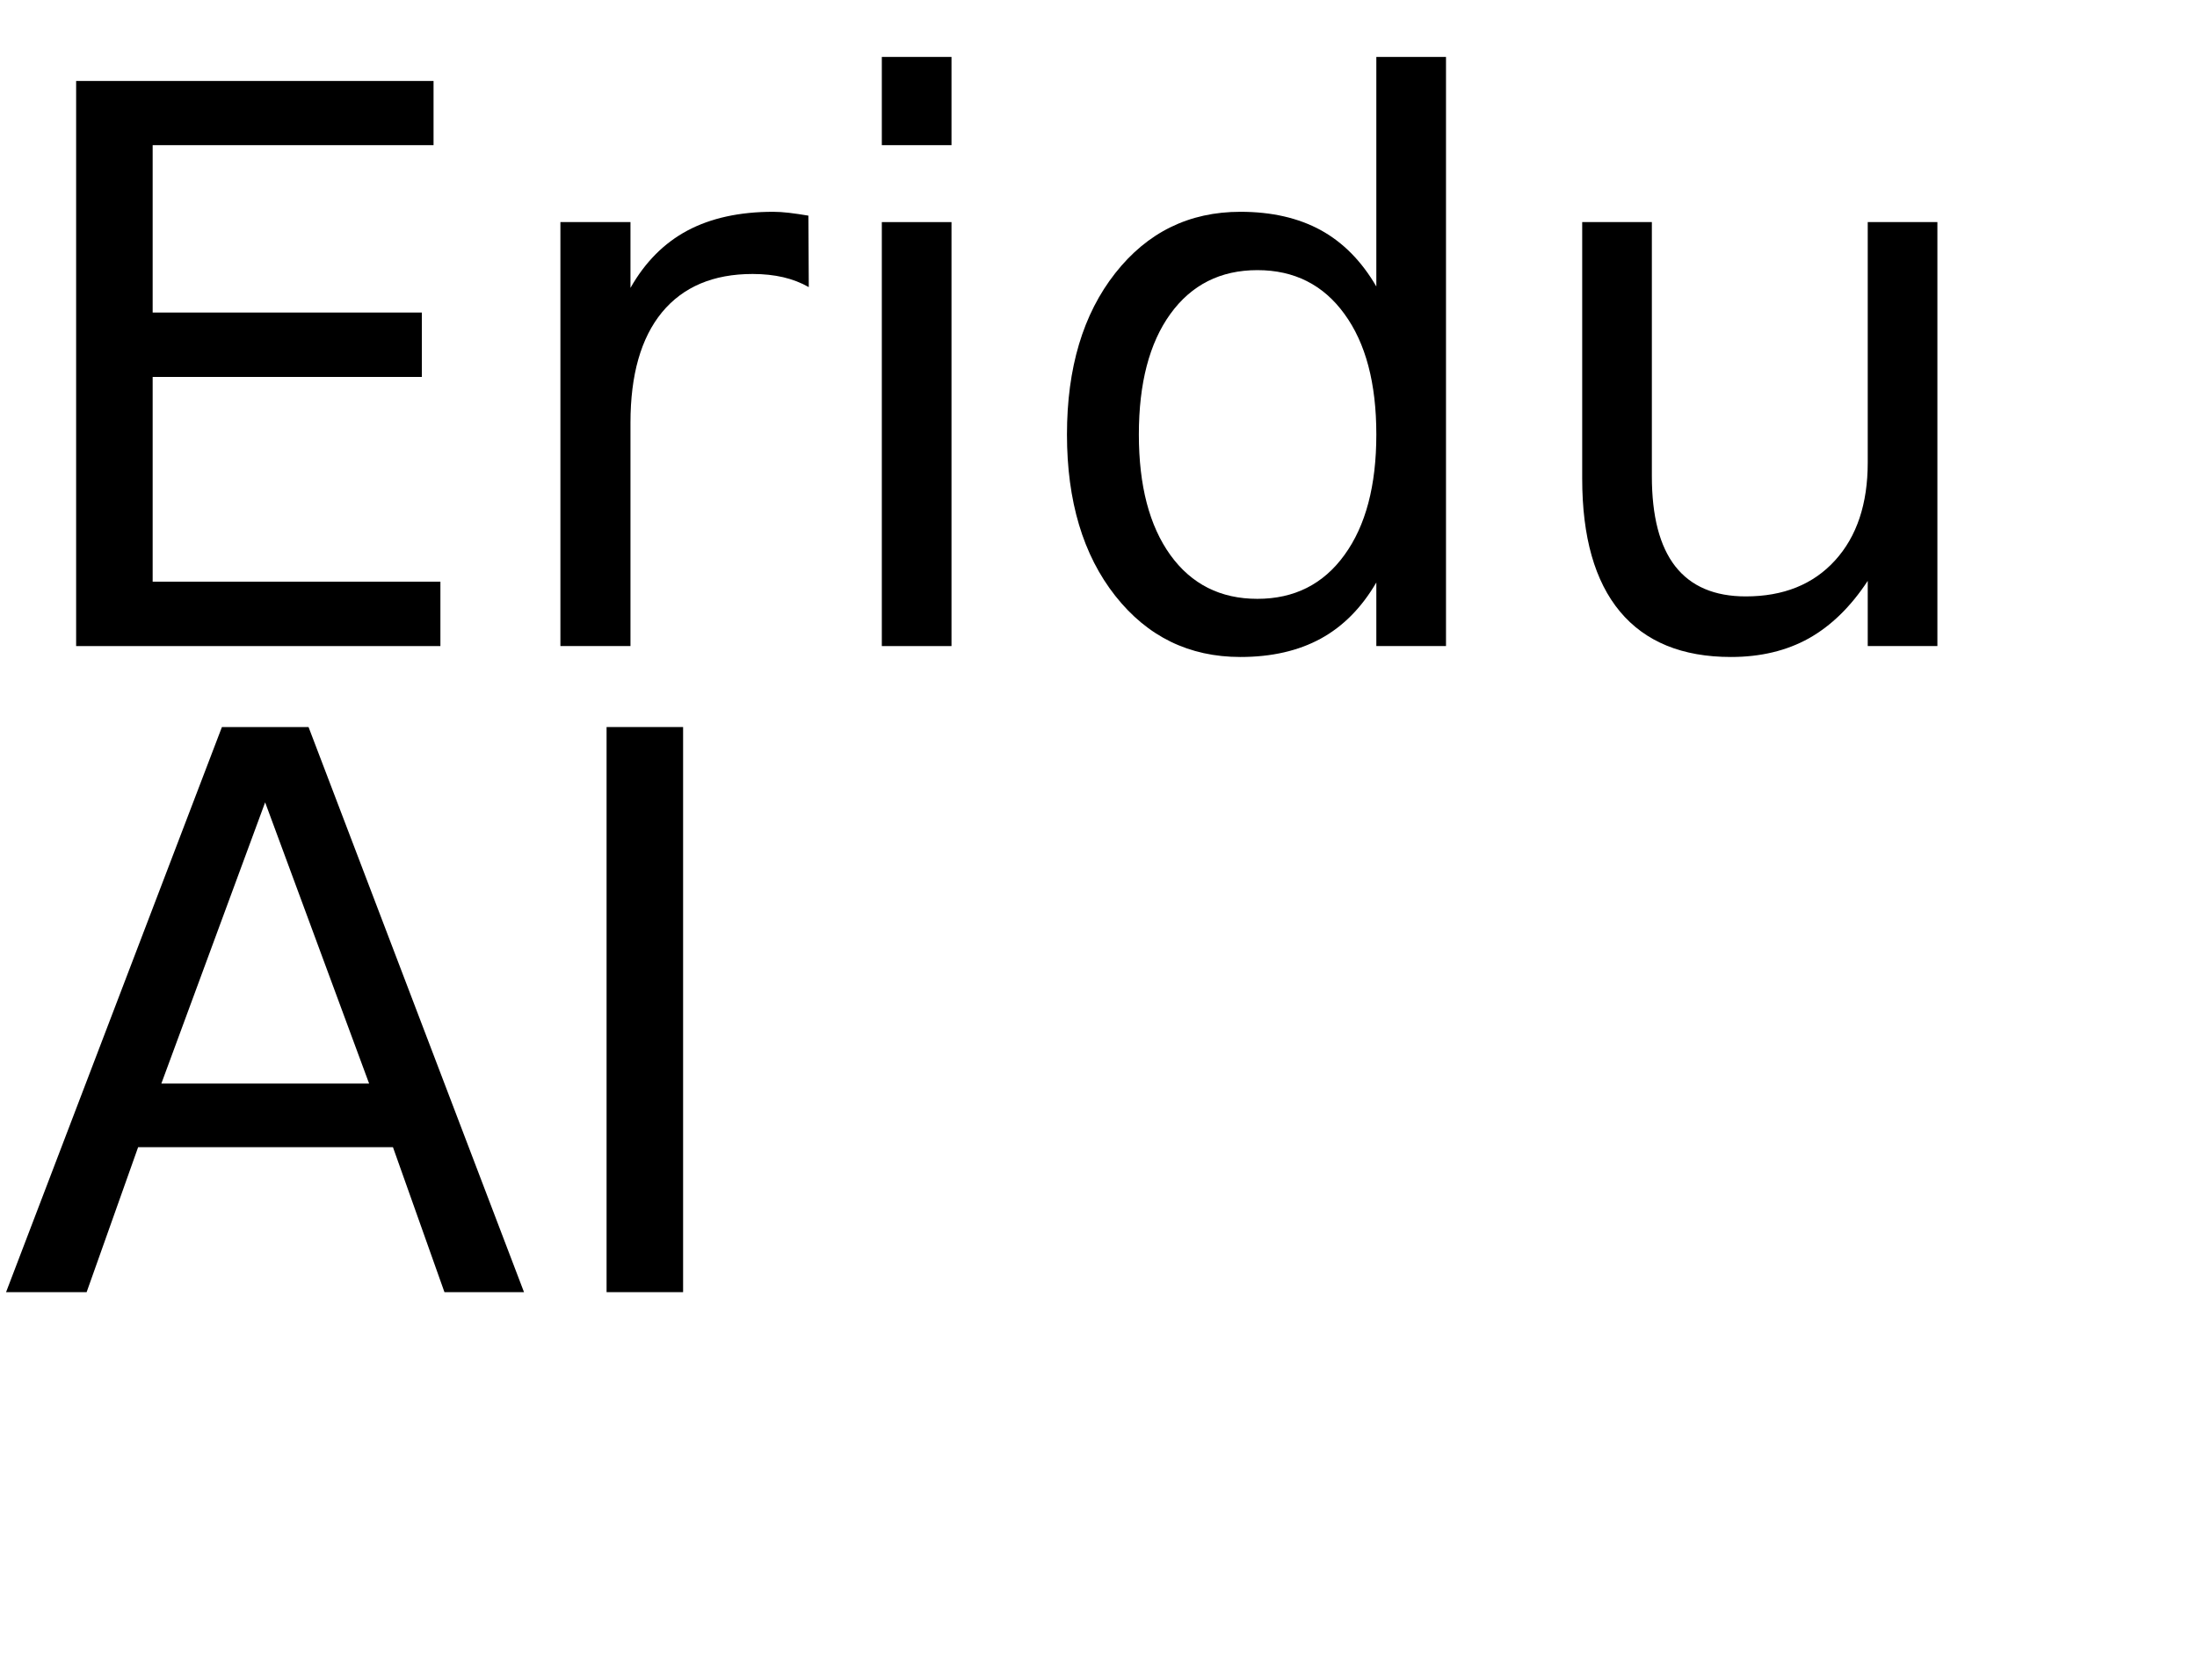
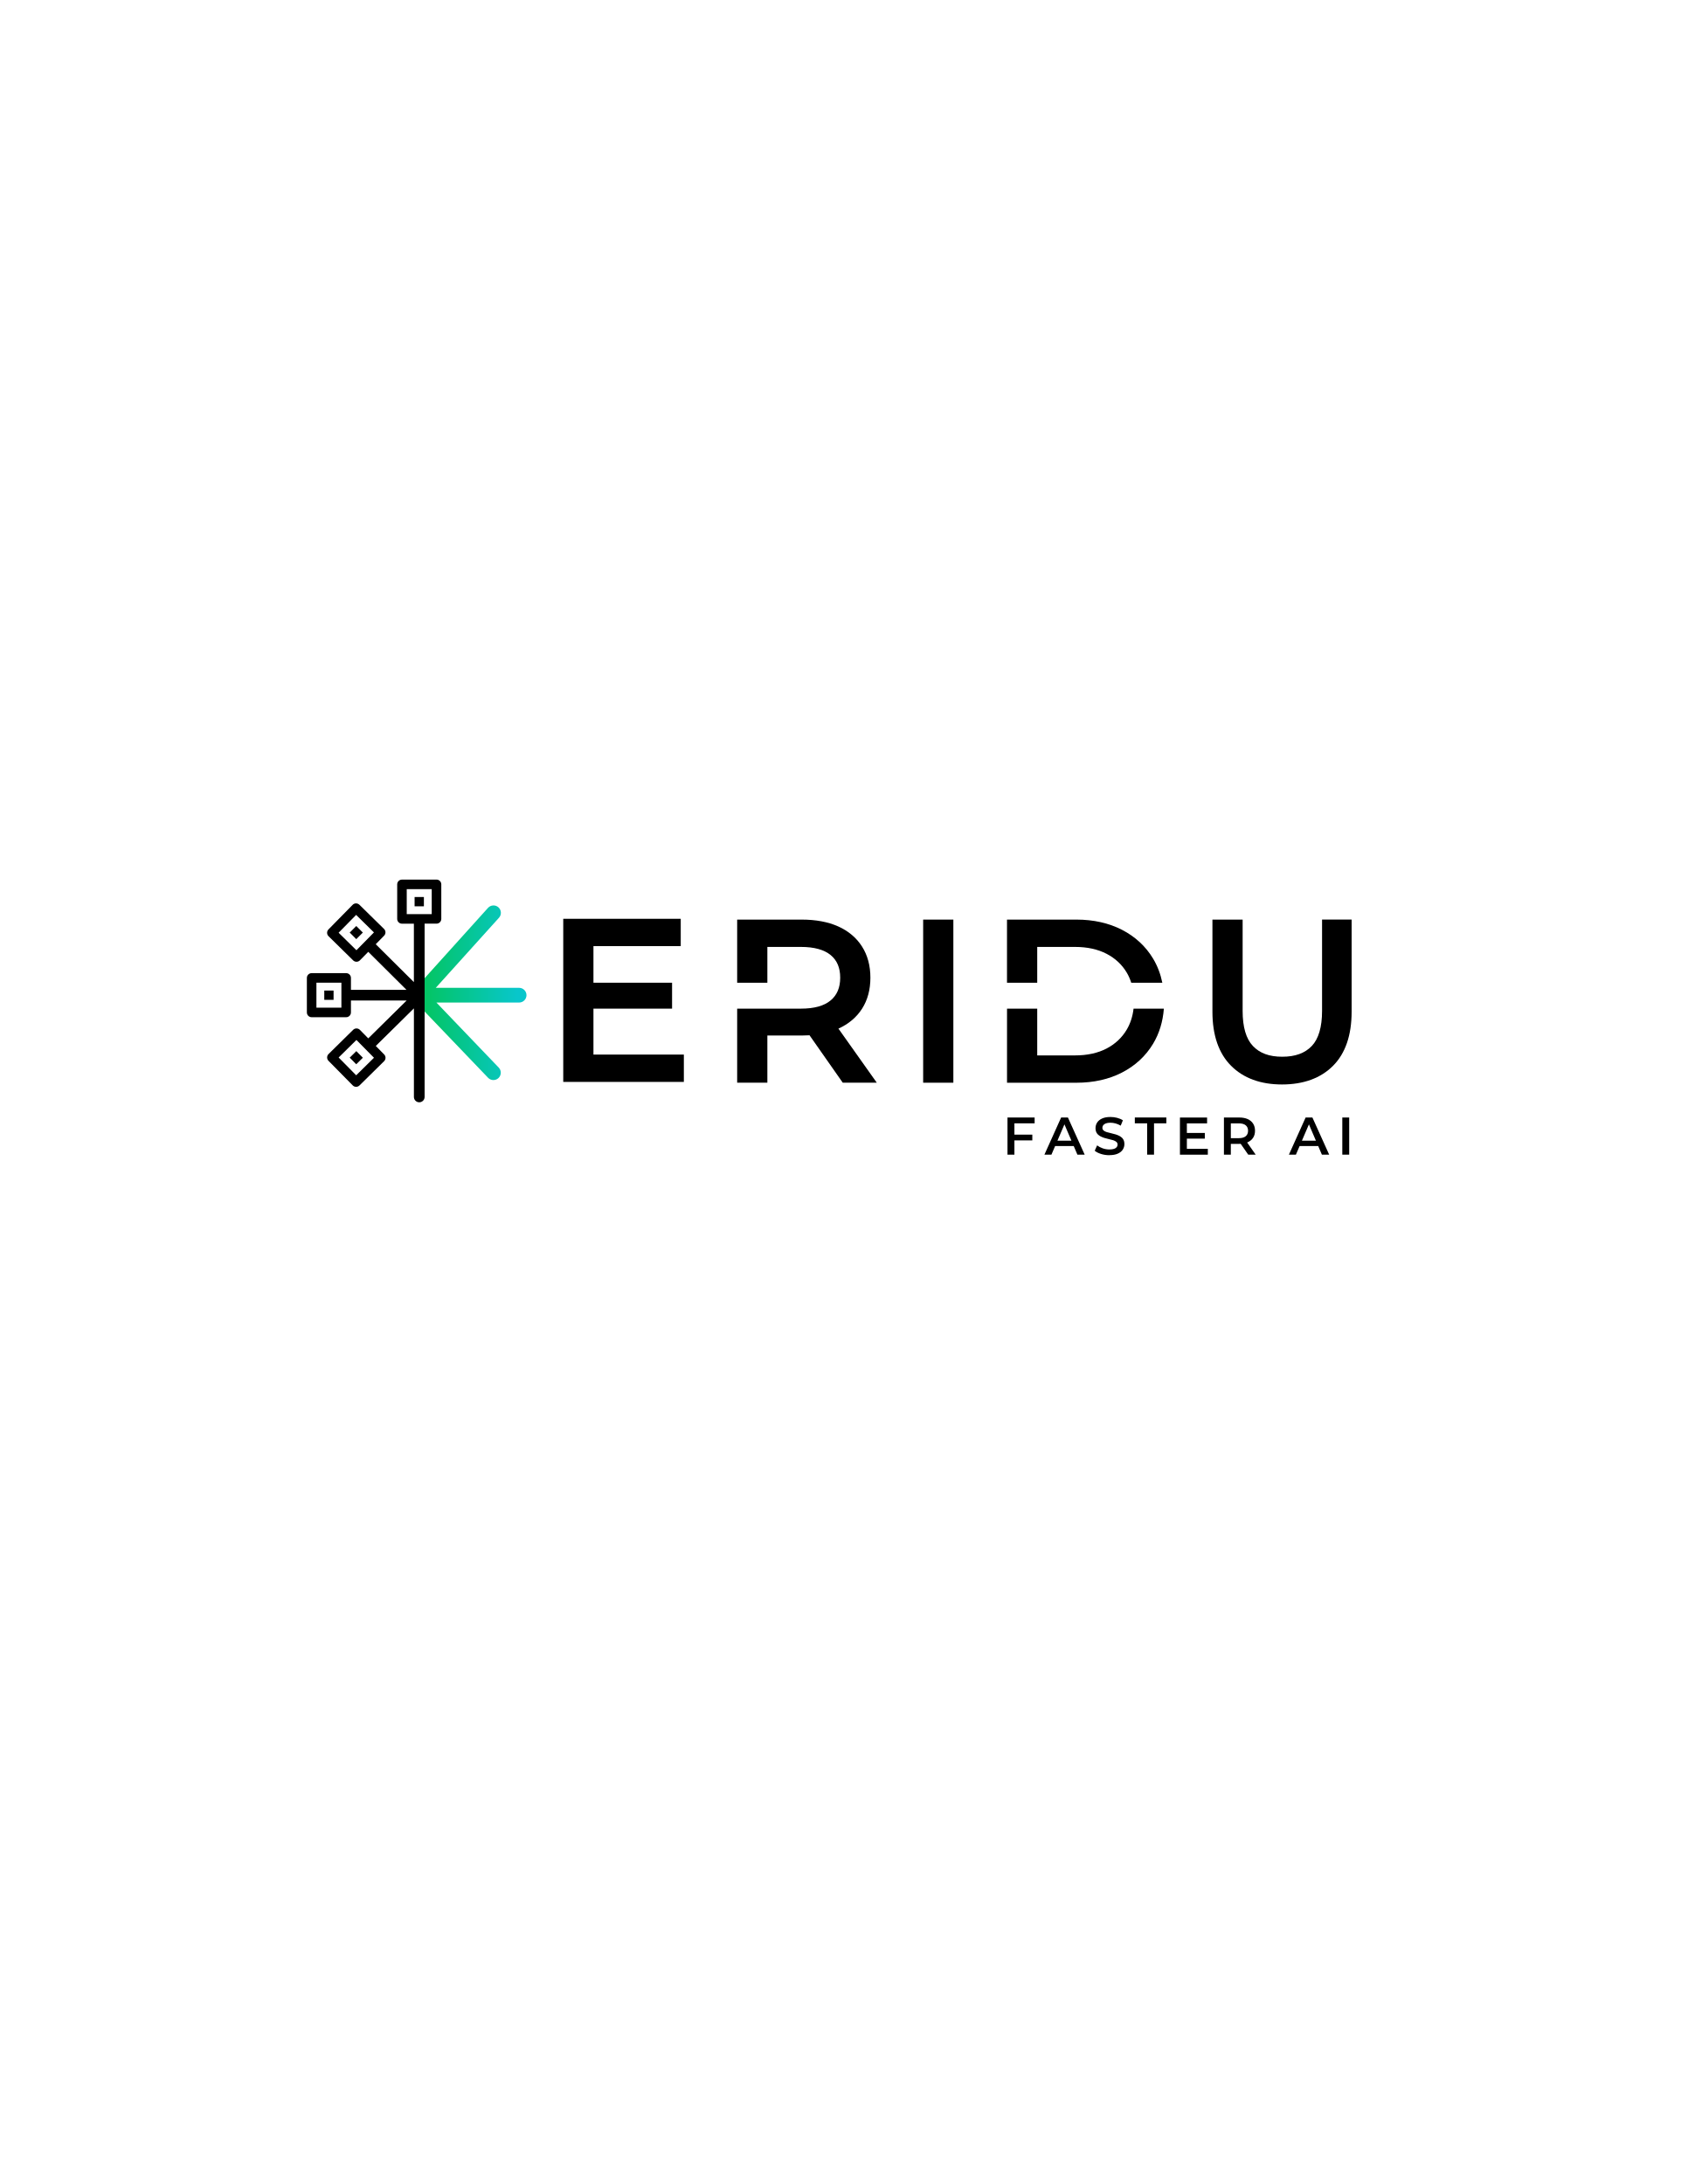
- <svg xmlns="http://www.w3.org/2000/svg" xmlns:xlink="http://www.w3.org/1999/xlink" width="170" height="130" viewBox="0 0 170 130">
+ <svg xmlns="http://www.w3.org/2000/svg" id="Layer_1" data-name="Layer 1" viewBox="0 0 612 792">
  <defs>
+     <style>
+       .cls-1 {
+         fill: url(#New_Gradient_Swatch_1);
+       }
+     </style>
+     <linearGradient id="New_Gradient_Swatch_1" data-name="New Gradient Swatch 1" x1="149.34" y1="360.01" x2="190.94" y2="360.01" gradientUnits="userSpaceOnUse">
+       <stop offset=".08" stop-color="#03c55f" />
+       <stop offset=".92" stop-color="#08c6cb" />
+     </linearGradient>
+   </defs>
+   <g>
+     <path d="M367.81,418.72h-2.5v-13.47h9.84v2.12h-7.33v11.36ZM367.61,411.47h6.7v2.08h-6.7v-2.08Z" />
+     <path d="M378.7,418.72l6.06-13.47h2.46l6.08,13.47h-2.64l-5.2-12.15h1l-5.22,12.15h-2.56ZM381.49,415.61l.69-1.96h7.26l.67,1.96h-8.62Z" />
+     <path d="M402.25,418.92c-1.05,0-2.06-.15-3.01-.45-.96-.3-1.72-.69-2.3-1.17l.87-1.94c.54.42,1.21.78,2,1.06s1.61.42,2.44.42c.71,0,1.28-.08,1.71-.23.44-.15.76-.36.96-.63.21-.26.31-.56.31-.9,0-.41-.15-.74-.44-.99-.29-.25-.68-.45-1.14-.6-.47-.15-.99-.28-1.56-.4-.57-.12-1.14-.27-1.71-.45-.57-.18-1.09-.41-1.57-.68-.47-.28-.86-.64-1.15-1.11s-.43-1.05-.43-1.77.2-1.4.59-2.01c.39-.61.99-1.1,1.79-1.46.8-.37,1.82-.55,3.05-.55.81,0,1.61.1,2.41.31s1.49.5,2.08.89l-.79,1.94c-.6-.36-1.23-.62-1.87-.8-.64-.17-1.26-.26-1.85-.26-.68,0-1.24.08-1.67.25-.44.17-.75.39-.95.66-.2.28-.3.58-.3.91,0,.41.14.74.43.99s.67.45,1.14.59c.47.14.99.28,1.57.4.58.13,1.15.28,1.71.45.56.17,1.08.4,1.56.67.47.28.86.64,1.14,1.1.29.46.43,1.04.43,1.74s-.2,1.38-.59,1.99c-.39.61-.99,1.1-1.8,1.46-.81.37-1.83.55-3.06.55Z" />
+     <path d="M415.95,418.72v-11.36h-4.47v-2.12h11.43v2.12h-4.47v11.36h-2.5Z" />
+     <path d="M430.35,416.61h7.6v2.12h-10.11v-13.47h9.84v2.12h-7.33v9.24ZM430.16,410.85h6.7v2.06h-6.7v-2.06Z" />
+     <path d="M443.79,418.72v-13.47h5.54c1.19,0,2.22.19,3.07.57.85.38,1.51.93,1.97,1.65.46.72.69,1.58.69,2.58s-.23,1.83-.69,2.54c-.46.71-1.12,1.25-1.97,1.64-.85.39-1.88.58-3.07.58h-4.14l1.1-1.12v5.04h-2.5ZM446.29,413.95l-1.1-1.21h4.02c1.1,0,1.93-.24,2.49-.71.56-.47.84-1.14.84-1.98s-.28-1.5-.84-1.97c-.56-.47-1.39-.7-2.49-.7h-4.02l1.1-1.23v7.82ZM452.6,418.72l-3.41-4.89h2.68l3.43,4.89h-2.7Z" />
+     <path d="M467.35,418.72l6.06-13.47h2.46l6.08,13.47h-2.64l-5.2-12.15h1l-5.22,12.15h-2.56ZM470.14,415.61l.69-1.96h7.26l.67,1.96h-8.62Z" />
+     <path d="M486.71,418.72v-13.47h2.5v13.47h-2.5Z" />
+   </g>
+   <g>
+     <rect x="334.73" y="333.48" width="10.95" height="59.15" />
+     <path d="M479.37,333.48v33.11c0,5.85-1.26,10.13-3.73,12.73-2.49,2.61-6,3.89-10.71,3.89s-8.14-1.27-10.63-3.89c-2.48-2.6-3.73-6.88-3.73-12.73v-33.11h-10.95v33.43c0,8.51,2.28,15.1,6.77,19.59,4.49,4.5,10.71,6.77,18.46,6.77s14.04-2.28,18.51-6.78c4.47-4.49,6.73-11.08,6.73-19.59v-33.43h-10.71Z" />
+     <polygon points="215.18 365.77 215.18 382.43 247.96 382.43 247.96 392.34 204.23 392.34 204.23 333.19 246.83 333.19 246.83 343.1 215.18 343.1 215.18 356.37 243.69 356.37 243.69 365.77 215.18 365.77" />
+     <path d="M304.02,373.01c3.67-1.66,6.54-4.08,8.54-7.19,2.02-3.15,3.04-6.94,3.04-11.27s-1.02-8.14-3.04-11.31c-2.02-3.18-4.94-5.63-8.67-7.3-3.66-1.63-8.1-2.46-13.21-2.46h-23.39v22.89h10.95v-12.98h12.2c4.77,0,8.39,1,10.76,2.96,2.32,1.92,3.45,4.6,3.45,8.19s-1.13,6.29-3.46,8.24c-2.37,1.99-5.98,2.99-10.75,2.99h-12.2s-10.95,0-10.95,0v26.86h10.95v-17.11h12.44c.97,0,1.93-.03,2.85-.09l12.05,17.2h12.34l-13.91-19.62Z" />
    <g>
-       <g id="glyph-0-0">
-         <path d="M 5.891 -43.734 L 33.547 -43.734 L 33.547 -38.766 L 11.812 -38.766 L 11.812 -25.812 L 32.641 -25.812 L 32.641 -20.828 L 11.812 -20.828 L 11.812 -4.984 L 34.078 -4.984 L 34.078 0 L 5.891 0 Z M 5.891 -43.734 " />
-       </g>
-       <g id="glyph-0-1">
-         <path d="M 24.672 -27.781 C 24.066 -28.125 23.406 -28.379 22.688 -28.547 C 21.977 -28.711 21.191 -28.797 20.328 -28.797 C 17.285 -28.797 14.945 -27.805 13.312 -25.828 C 11.688 -23.848 10.875 -21 10.875 -17.281 L 10.875 0 L 5.453 0 L 5.453 -32.812 L 10.875 -32.812 L 10.875 -27.719 C 12 -29.707 13.469 -31.188 15.281 -32.156 C 17.102 -33.125 19.316 -33.609 21.922 -33.609 C 22.285 -33.609 22.691 -33.582 23.141 -33.531 C 23.586 -33.477 24.086 -33.406 24.641 -33.312 Z M 24.672 -27.781 " />
-       </g>
-       <g id="glyph-0-2">
-         <path d="M 5.656 -32.812 L 11.047 -32.812 L 11.047 0 L 5.656 0 Z M 5.656 -45.594 L 11.047 -45.594 L 11.047 -38.766 L 5.656 -38.766 Z M 5.656 -45.594 " />
-       </g>
-       <g id="glyph-0-3">
-         <path d="M 27.25 -27.828 L 27.25 -45.594 L 32.641 -45.594 L 32.641 0 L 27.25 0 L 27.25 -4.922 C 26.113 -2.973 24.68 -1.523 22.953 -0.578 C 21.223 0.367 19.148 0.844 16.734 0.844 C 12.766 0.844 9.535 -0.734 7.047 -3.891 C 4.555 -7.055 3.312 -11.219 3.312 -16.375 C 3.312 -21.531 4.555 -25.691 7.047 -28.859 C 9.535 -32.023 12.766 -33.609 16.734 -33.609 C 19.148 -33.609 21.223 -33.133 22.953 -32.188 C 24.68 -31.238 26.113 -29.785 27.25 -27.828 Z M 8.875 -16.375 C 8.875 -12.414 9.688 -9.305 11.312 -7.047 C 12.945 -4.785 15.191 -3.656 18.047 -3.656 C 20.898 -3.656 23.145 -4.785 24.781 -7.047 C 26.426 -9.305 27.25 -12.414 27.25 -16.375 C 27.25 -20.344 26.426 -23.453 24.781 -25.703 C 23.145 -27.961 20.898 -29.094 18.047 -29.094 C 15.191 -29.094 12.945 -27.961 11.312 -25.703 C 9.688 -23.453 8.875 -20.344 8.875 -16.375 Z M 8.875 -16.375 " />
-       </g>
-       <g id="glyph-0-4">
-         <path d="M 5.094 -12.953 L 5.094 -32.812 L 10.484 -32.812 L 10.484 -13.156 C 10.484 -10.051 11.086 -7.723 12.297 -6.172 C 13.516 -4.617 15.332 -3.844 17.75 -3.844 C 20.664 -3.844 22.969 -4.77 24.656 -6.625 C 26.344 -8.477 27.188 -11.004 27.188 -14.203 L 27.188 -32.812 L 32.578 -32.812 L 32.578 0 L 27.188 0 L 27.188 -5.047 C 25.875 -3.047 24.352 -1.562 22.625 -0.594 C 20.906 0.363 18.898 0.844 16.609 0.844 C 12.836 0.844 9.973 -0.328 8.016 -2.672 C 6.066 -5.016 5.094 -8.441 5.094 -12.953 Z M 18.656 -33.609 Z M 18.656 -33.609 " />
-       </g>
-       <g id="glyph-0-5">
-         <path d="M 20.516 -37.906 L 12.484 -16.141 L 28.562 -16.141 Z M 17.172 -43.734 L 23.875 -43.734 L 40.547 0 L 34.391 0 L 30.406 -11.219 L 10.688 -11.219 L 6.703 0 L 0.469 0 Z M 17.172 -43.734 " />
-       </g>
-       <g id="glyph-0-6">
-         <path d="M 5.891 -43.734 L 11.812 -43.734 L 11.812 0 L 5.891 0 Z M 5.891 -43.734 " />
-       </g>
+       <path d="M411.02,365.77c-.32,2.8-1.14,5.35-2.46,7.59-1.73,2.93-4.19,5.24-7.33,6.88-3.17,1.65-7.01,2.49-11.42,2.49h-13.72v-16.95h-10.95v26.86h25.16c6.21,0,11.77-1.24,16.53-3.7,4.8-2.47,8.59-5.98,11.27-10.43,2.25-3.74,3.55-8.02,3.91-12.74h-10.99Z" />
+       <path d="M376.09,356.37v-12.98h13.72c4.4,0,8.24.84,11.42,2.49,3.14,1.63,5.61,3.93,7.33,6.84.67,1.13,1.21,2.35,1.62,3.65h11.27c-.65-3.17-1.76-6.11-3.36-8.76-2.67-4.44-6.46-7.95-11.27-10.43-4.77-2.45-10.33-3.7-16.53-3.7h-25.16v22.89h10.95Z" />
    </g>
-   </defs>
-   <g fill="rgb(0%, 0%, 0%)" fill-opacity="1">
-     <use xlink:href="#glyph-0-0" x="0" y="50" />
-     <use xlink:href="#glyph-0-1" x="37.91" y="50" />
-     <use xlink:href="#glyph-0-2" x="62.578" y="50" />
-     <use xlink:href="#glyph-0-3" x="79.248" y="50" />
-     <use xlink:href="#glyph-0-4" x="117.334" y="50" />
  </g>
-   <g fill="rgb(0%, 0%, 0%)" fill-opacity="1">
-     <use xlink:href="#glyph-0-5" x="0" y="100" />
-     <use xlink:href="#glyph-0-6" x="41.045" y="100" />
+   <g>
+     <path class="cls-1" d="M188.26,358.21h-30.24l22.91-25.4c.48-.53.72-1.22.68-1.93-.04-.71-.35-1.37-.88-1.85-.53-.48-1.22-.72-1.93-.68-.71.04-1.37.35-1.85.88l-26.93,29.87s-.08.1-.12.16c-.05.07-.1.13-.15.2-.05.07-.08.15-.12.22-.04.08-.08.15-.11.24-.03.07-.05.14-.07.21-.03.09-.06.19-.08.28-.01.07-.01.13-.02.2,0,.09-.03.18-.03.28,0,.01,0,.03,0,.04,0,.01,0,.03,0,.04,0,.26.06.51.14.75.02.06.03.12.06.18.03.08.07.14.11.22.04.08.08.17.13.24.04.06.09.11.13.17.05.07.1.14.16.21l26.93,28.11c.51.53,1.19.82,1.93.82.69,0,1.35-.26,1.85-.74,1.06-1.02,1.1-2.72.08-3.78l-22.6-23.59h29.99c1.47,0,2.67-1.2,2.67-2.67s-1.2-2.67-2.67-2.67Z" />
+     <g>
+       <rect x="117.58" y="359.21" width="3.37" height="3.37" />
+       <path d="M158.27,318.98h-12.52c-.96,0-1.73.78-1.73,1.73v12.52c0,.96.78,1.73,1.73,1.73h4.32v21.19l-13.83-13.74,3.03-3.09c.67-.68.66-1.78-.02-2.45l-8.93-8.77c-.33-.32-.8-.5-1.23-.5-.46,0-.9.19-1.22.52l-8.77,8.93c-.67.68-.66,1.78.02,2.45l8.93,8.77c.32.32.76.5,1.21.5h.02c.46,0,.9-.19,1.22-.52l3.03-3.08,13.86,13.78h-20.14v-4.32c0-.96-.78-1.73-1.73-1.73h-12.52c-.96,0-1.73.78-1.73,1.73v12.52c0,.96.78,1.73,1.73,1.73h12.52c.96,0,1.73-.78,1.73-1.73v-4.32h20.19l-13.91,13.72-3.03-3.08c-.67-.68-1.77-.69-2.45-.02l-8.92,8.79c-.68.67-.69,1.77-.02,2.45l8.79,8.92c.31.31.72.49,1.15.51.02,0,.04,0,.07,0,.46,0,.9-.18,1.23-.5l8.92-8.79c.33-.32.51-.76.52-1.22,0-.46-.18-.9-.5-1.23l-3.03-3.08,13.82-13.63v32.12c0,1.07.87,1.94,1.94,1.94s1.94-.87,1.94-1.94v-62.84h4.32c.96,0,1.73-.78,1.73-1.73v-12.52c0-.96-.78-1.73-1.73-1.73ZM129.24,344.59l-6.46-6.35,6.35-6.46,6.46,6.35-6.35,6.46ZM123.79,365.42h-9.06v-9.06h9.06v9.06ZM129.15,389.94l-6.36-6.45,6.45-6.36,6.36,6.45-6.45,6.36ZM156.54,331.5h-9.06v-9.06h9.06v9.06Z" />
+       <rect x="150.33" y="325.29" width="3.37" height="3.37" />
+       <rect x="127.52" y="381.85" width="3.37" height="3.37" transform="translate(-232.08 201.13) rotate(-44.59)" />
+       <rect x="127.5" y="336.5" width="3.37" height="3.37" transform="translate(-201.3 190.4) rotate(-45)" />
+     </g>
  </g>
</svg>
